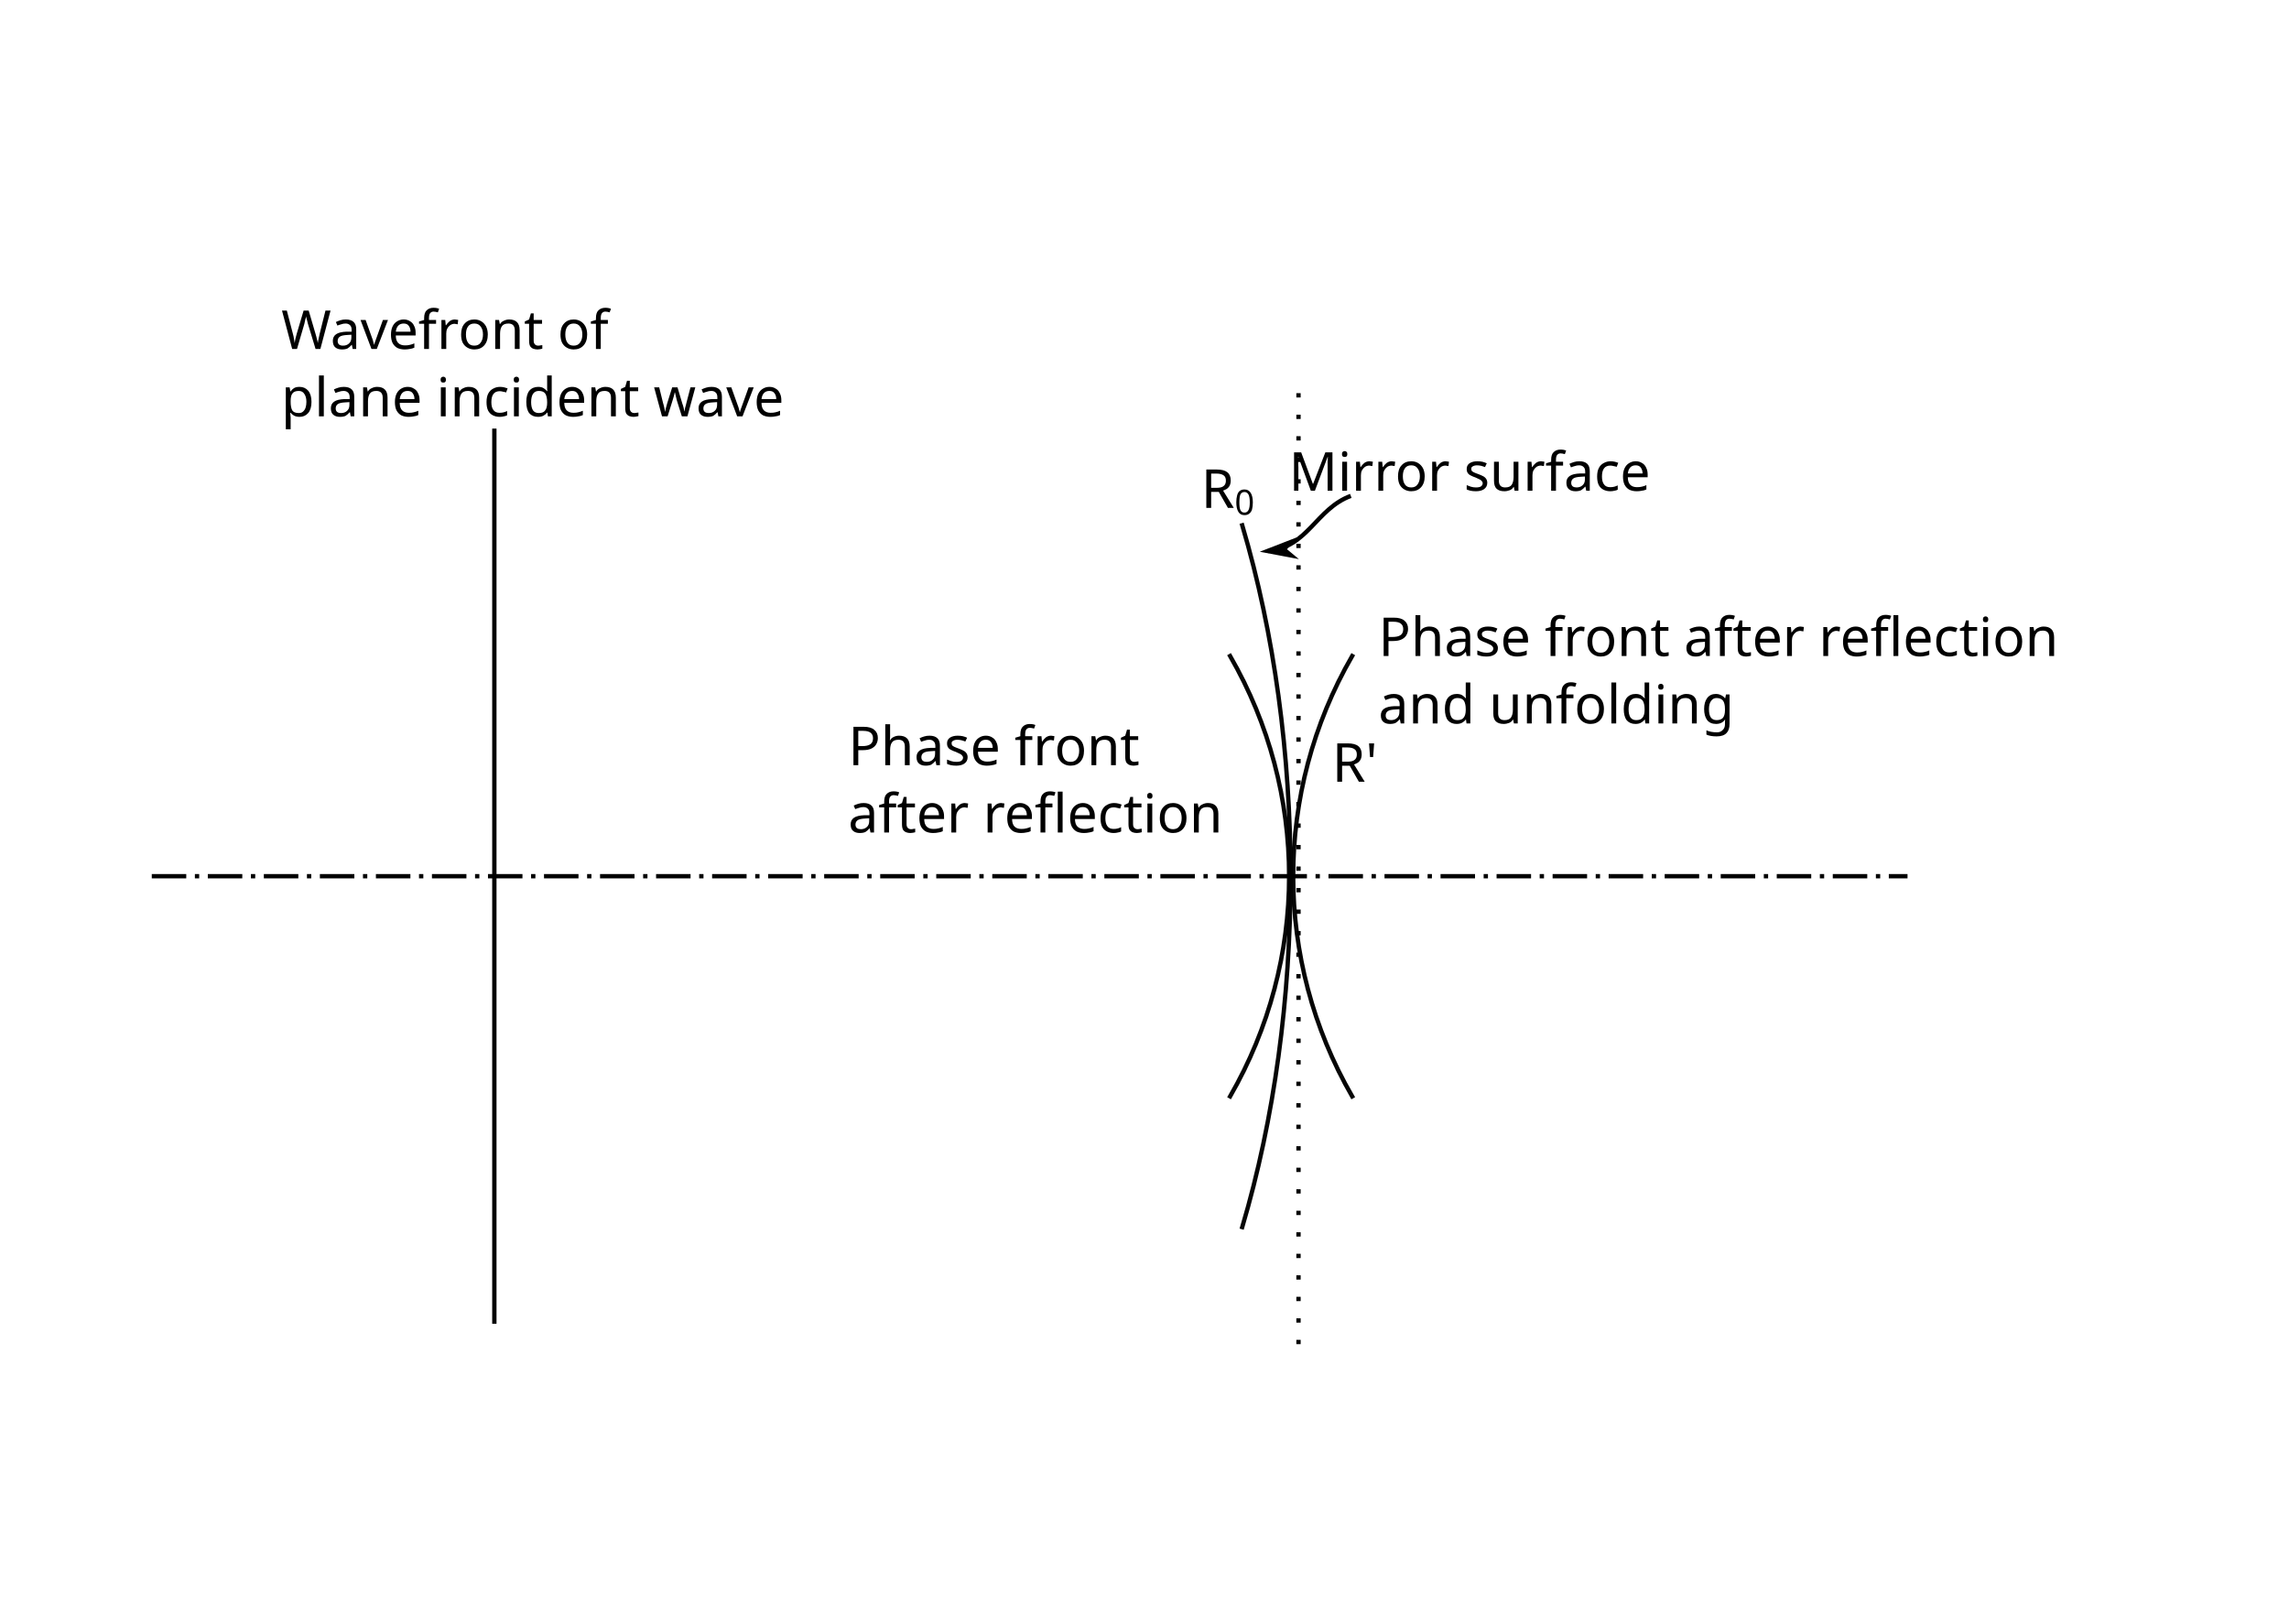
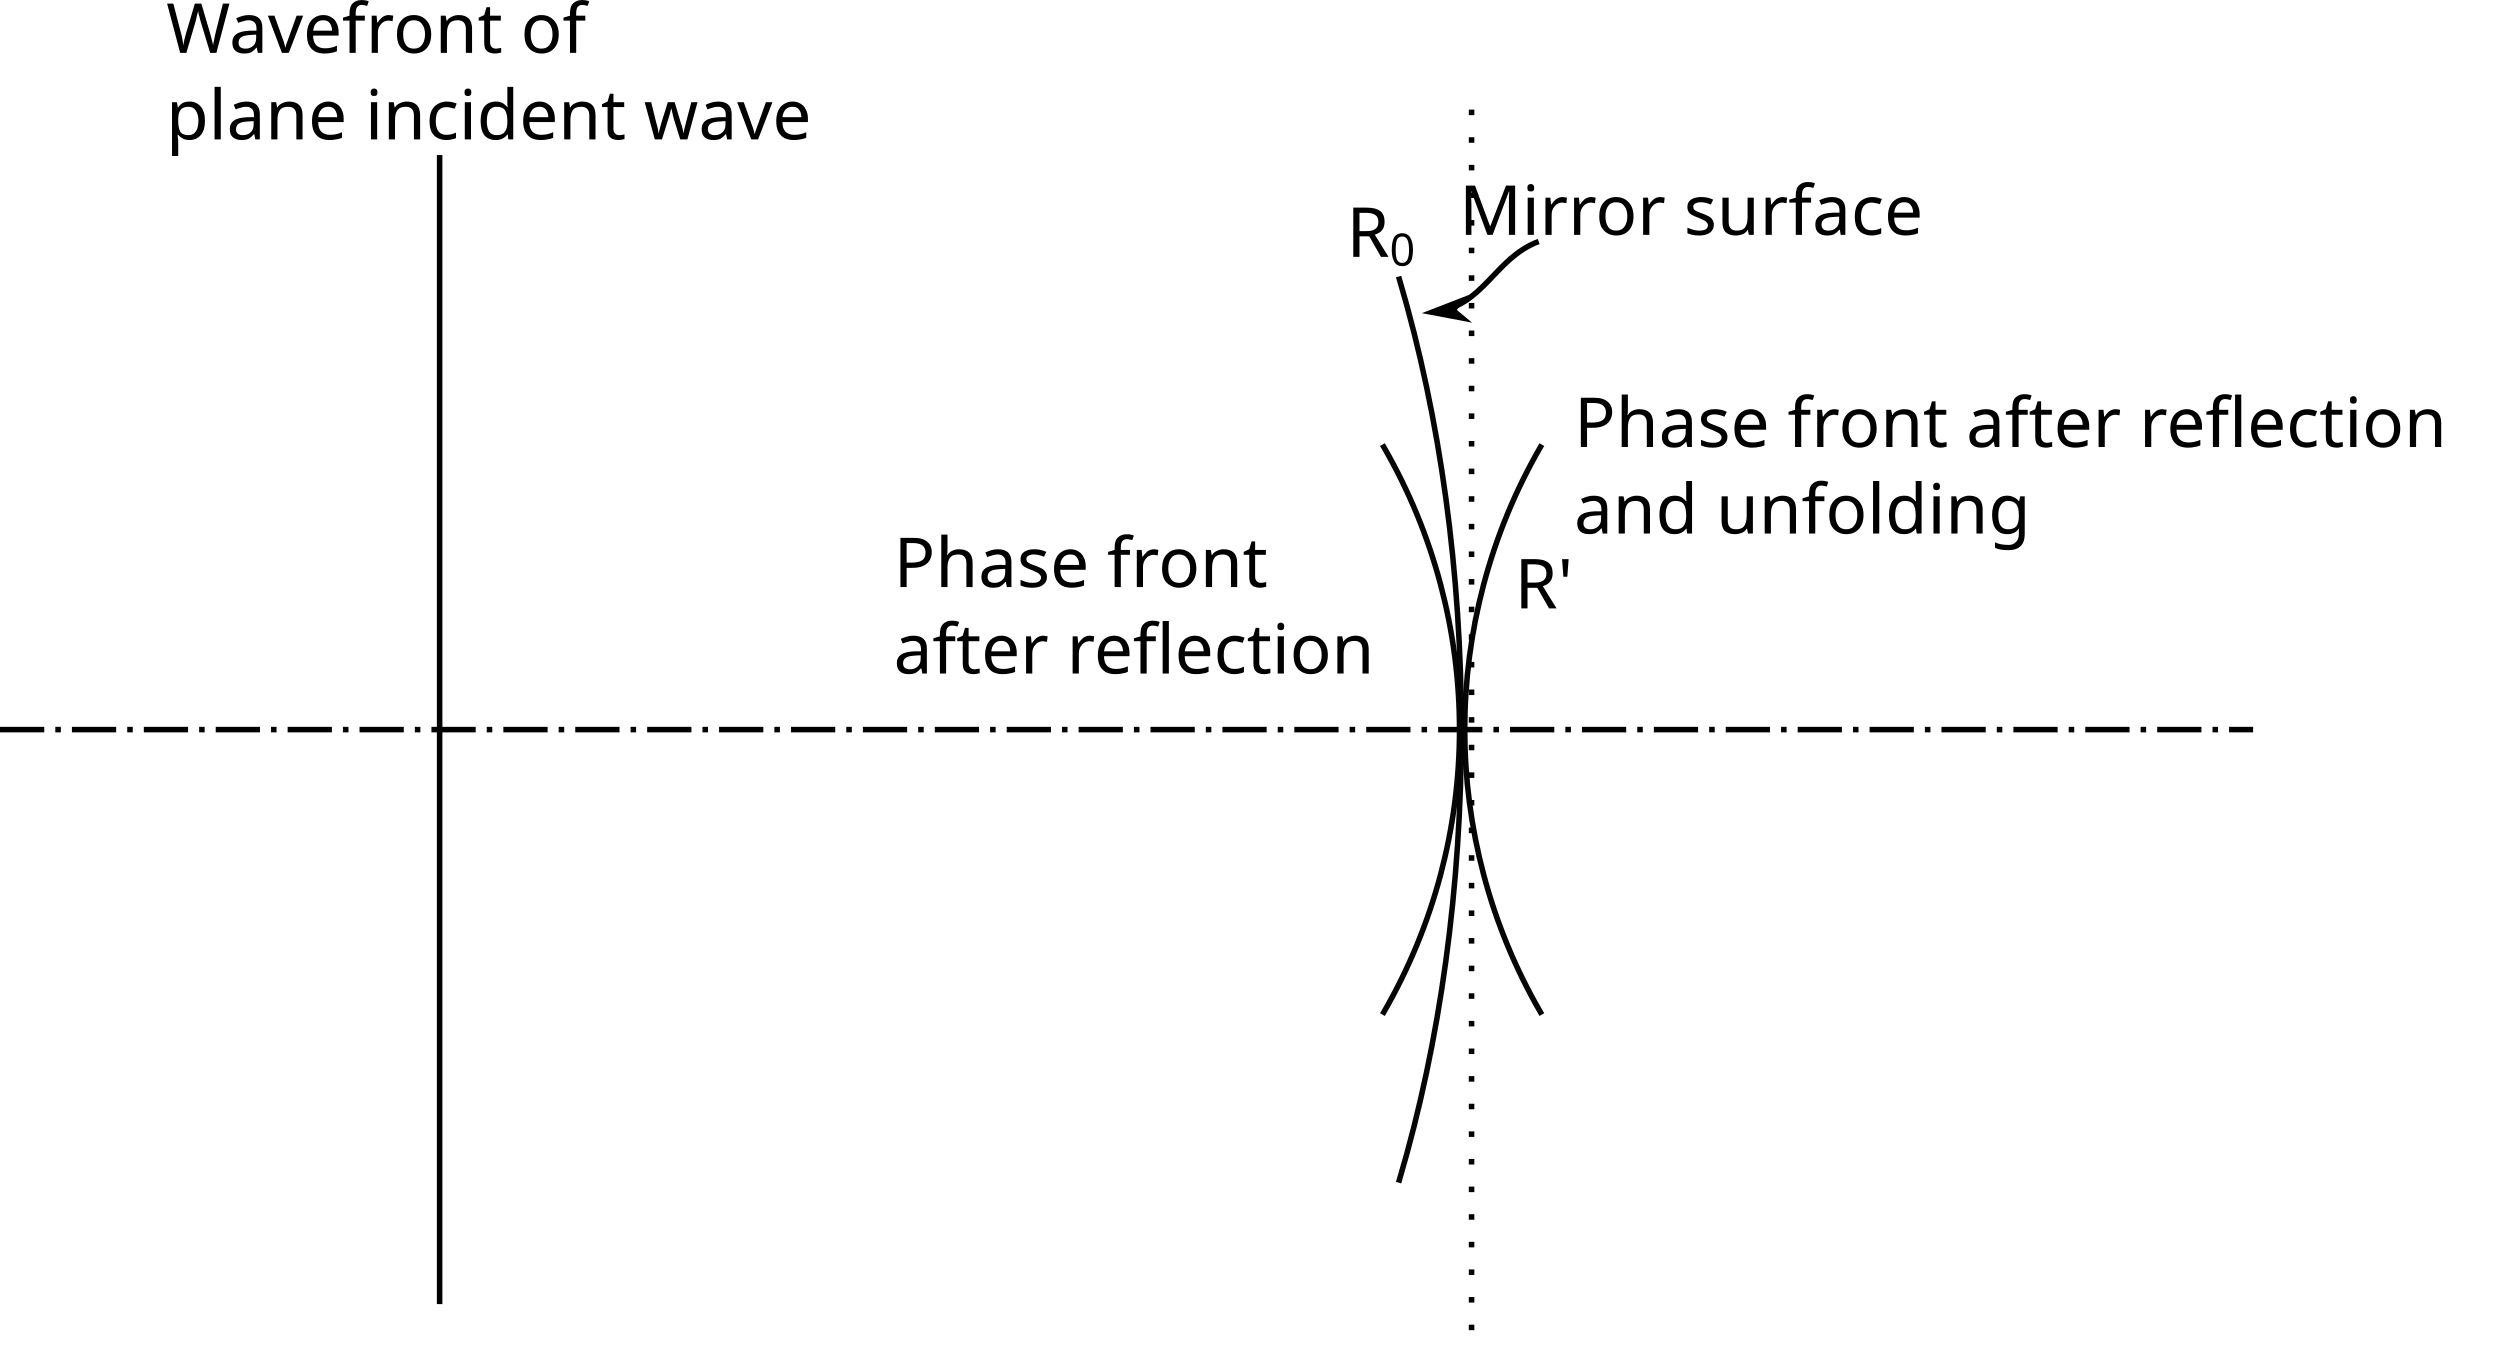
- <svg xmlns="http://www.w3.org/2000/svg" width="148mm" height="105mm" viewBox="0 0 148 105" version="1.1" id="svg8">
+ <svg xmlns="http://www.w3.org/2000/svg" width="125.961mm" height="67.997mm" viewBox="0 0 125.961 67.997" version="1.1" id="svg8">
  <defs id="defs2">
    <marker style="overflow:visible" id="Arrow1Lstart" refX="0" refY="0" orient="auto">
      <path transform="matrix(0.8,0,0,0.8,10,0)" style="fill:#000000;fill-opacity:1;fill-rule:evenodd;stroke:#000000;stroke-width:1pt;stroke-opacity:1" d="M 0,0 5,-5 -12.5,0 5,5 Z" id="path900" />
    </marker>
    <marker style="overflow:visible" id="Arrow1Mend" refX="0" refY="0" orient="auto">
      <path transform="matrix(-0.4,0,0,-0.4,-4,0)" style="fill:#000000;fill-opacity:1;fill-rule:evenodd;stroke:#000000;stroke-width:1pt;stroke-opacity:1" d="M 0,0 5,-5 -12.5,0 5,5 Z" id="path909" />
    </marker>
  </defs>
-   <g id="layer1">
+   <g id="layer1" transform="translate(-9.813187,-19.90154)">
    <g id="g1259" transform="matrix(1.051659,0,0,1.051659,-40.27714,-16.16497)">
      <path style="fill:none;stroke:#000000;stroke-width:0.265;stroke-linecap:butt;stroke-linejoin:miter;stroke-miterlimit:4;stroke-dasharray:2.12, 0.53, 0.265, 0.53;stroke-dashoffset:0;stroke-opacity:1" d="M 47.63,69.25 H 155.575" id="path833" />
      <path style="fill:none;stroke:#000000;stroke-width:0.265px;stroke-linecap:butt;stroke-linejoin:miter;stroke-opacity:1" d="M 68.692,41.725 V 96.774" id="path835" />
      <path style="opacity:0.99;fill:none;stroke:#000000;stroke-width:0.265;stroke-linecap:square;stroke-miterlimit:4;stroke-dasharray:0.026, 0.026;stroke-dashoffset:0;stroke-opacity:0.982" id="path837" d="m 113.926,55.71 a 27.079,27.079 0 0 1 0,27.079" />
      <path style="fill:none;stroke:#000000;stroke-width:0.265;stroke-linecap:butt;stroke-linejoin:miter;stroke-miterlimit:4;stroke-dasharray:0.265, 1.058;stroke-dashoffset:0;stroke-opacity:1" d="M 118.132,39.547 V 98.952" id="path839" />
      <path style="opacity:0.99;fill:none;stroke:#000000;stroke-width:0.265;stroke-linecap:square;stroke-miterlimit:4;stroke-dasharray:0.026, 0.026;stroke-dashoffset:0;stroke-opacity:0.982" id="path860" d="m 121.433,82.789 a 27.079,27.079 0 0 1 0,-27.079" />
      <path style="opacity:0.99;fill:none;stroke:#000000;stroke-width:0.265;stroke-linecap:square;stroke-miterlimit:4;stroke-dasharray:none;stroke-dashoffset:0;stroke-opacity:0.982" id="path862" d="m 114.672,47.671 a 22.181,43.157 0 0 1 0,43.157" />
      <text xml:space="preserve" style="font-style:normal;font-weight:normal;font-size:3.314px;line-height:1.25;font-family:sans-serif;baseline-shift:baseline;fill:#000000;fill-opacity:1;stroke:none;stroke-width:0.073" x="112.138" y="46.6" id="text866">
        <tspan id="tspan864" x="112.138" y="46.6" style="baseline-shift:baseline;stroke-width:0.073">R<tspan style="font-size:2.154px;baseline-shift:sub;stroke-width:0.073" id="tspan868">0</tspan>
        </tspan>
      </text>
      <text xml:space="preserve" style="font-style:normal;font-weight:normal;font-size:3.314px;line-height:1.25;font-family:sans-serif;baseline-shift:baseline;fill:#000000;fill-opacity:1;stroke:none;stroke-width:0.073" x="120.186" y="63.442" id="text880">
        <tspan id="tspan878" x="120.186" y="63.442" style="baseline-shift:baseline;stroke-width:0.073">R'<tspan style="font-size:2.154px;baseline-shift:sub;stroke-width:0.073" id="tspan876" />
        </tspan>
      </text>
      <text xml:space="preserve" style="font-style:normal;font-weight:normal;font-size:3.314px;line-height:1.25;font-family:sans-serif;baseline-shift:baseline;fill:#000000;fill-opacity:1;stroke:none;stroke-width:0.073" x="55.589" y="36.829" id="text886">
        <tspan id="tspan884" x="55.589" y="36.829" style="baseline-shift:baseline;stroke-width:0.073">Wavefront of</tspan>
        <tspan x="55.589" y="40.972" style="baseline-shift:baseline;stroke-width:0.073" id="tspan888">plane incident wave</tspan>
      </text>
      <text xml:space="preserve" style="font-style:normal;font-weight:normal;font-size:3.314px;line-height:1.25;font-family:sans-serif;baseline-shift:baseline;fill:#000000;fill-opacity:1;stroke:none;stroke-width:0.073" x="117.532" y="45.545" id="text894">
        <tspan x="117.532" y="45.545" style="baseline-shift:baseline;stroke-width:0.073" id="tspan892">Mirror surface</tspan>
      </text>
      <path style="fill:none;stroke:#000000;stroke-width:0.265px;stroke-linecap:butt;stroke-linejoin:miter;stroke-opacity:1;marker-end:url(#Arrow1Mend)" d="m 121.347,45.865 c -2.141,0.794 -2.641,3.161 -5.077,3.385" id="path898" />
      <text xml:space="preserve" style="font-style:normal;font-weight:normal;font-size:3.314px;line-height:1.25;font-family:sans-serif;baseline-shift:baseline;fill:#000000;fill-opacity:1;stroke:none;stroke-width:0.073" x="123.04" y="55.712" id="text1210">
        <tspan x="123.04" y="55.712" style="baseline-shift:baseline;stroke-width:0.073" id="tspan1208">Phase front after reflection</tspan>
        <tspan x="123.04" y="59.855" style="baseline-shift:baseline;stroke-width:0.073" id="tspan1212">and unfolding</tspan>
      </text>
      <text xml:space="preserve" style="font-style:normal;font-weight:normal;font-size:3.314px;line-height:1.25;font-family:sans-serif;baseline-shift:baseline;fill:#000000;fill-opacity:1;stroke:none;stroke-width:0.073" x="90.44" y="62.421" id="text1224">
        <tspan x="90.44" y="62.421" style="baseline-shift:baseline;stroke-width:0.073" id="tspan1220">Phase front </tspan>
        <tspan x="90.44" y="66.564" style="baseline-shift:baseline;stroke-width:0.073" id="tspan1226">after reflection</tspan>
        <tspan x="90.44" y="70.707" style="baseline-shift:baseline;stroke-width:0.073" id="tspan1222" />
      </text>
    </g>
  </g>
</svg>
